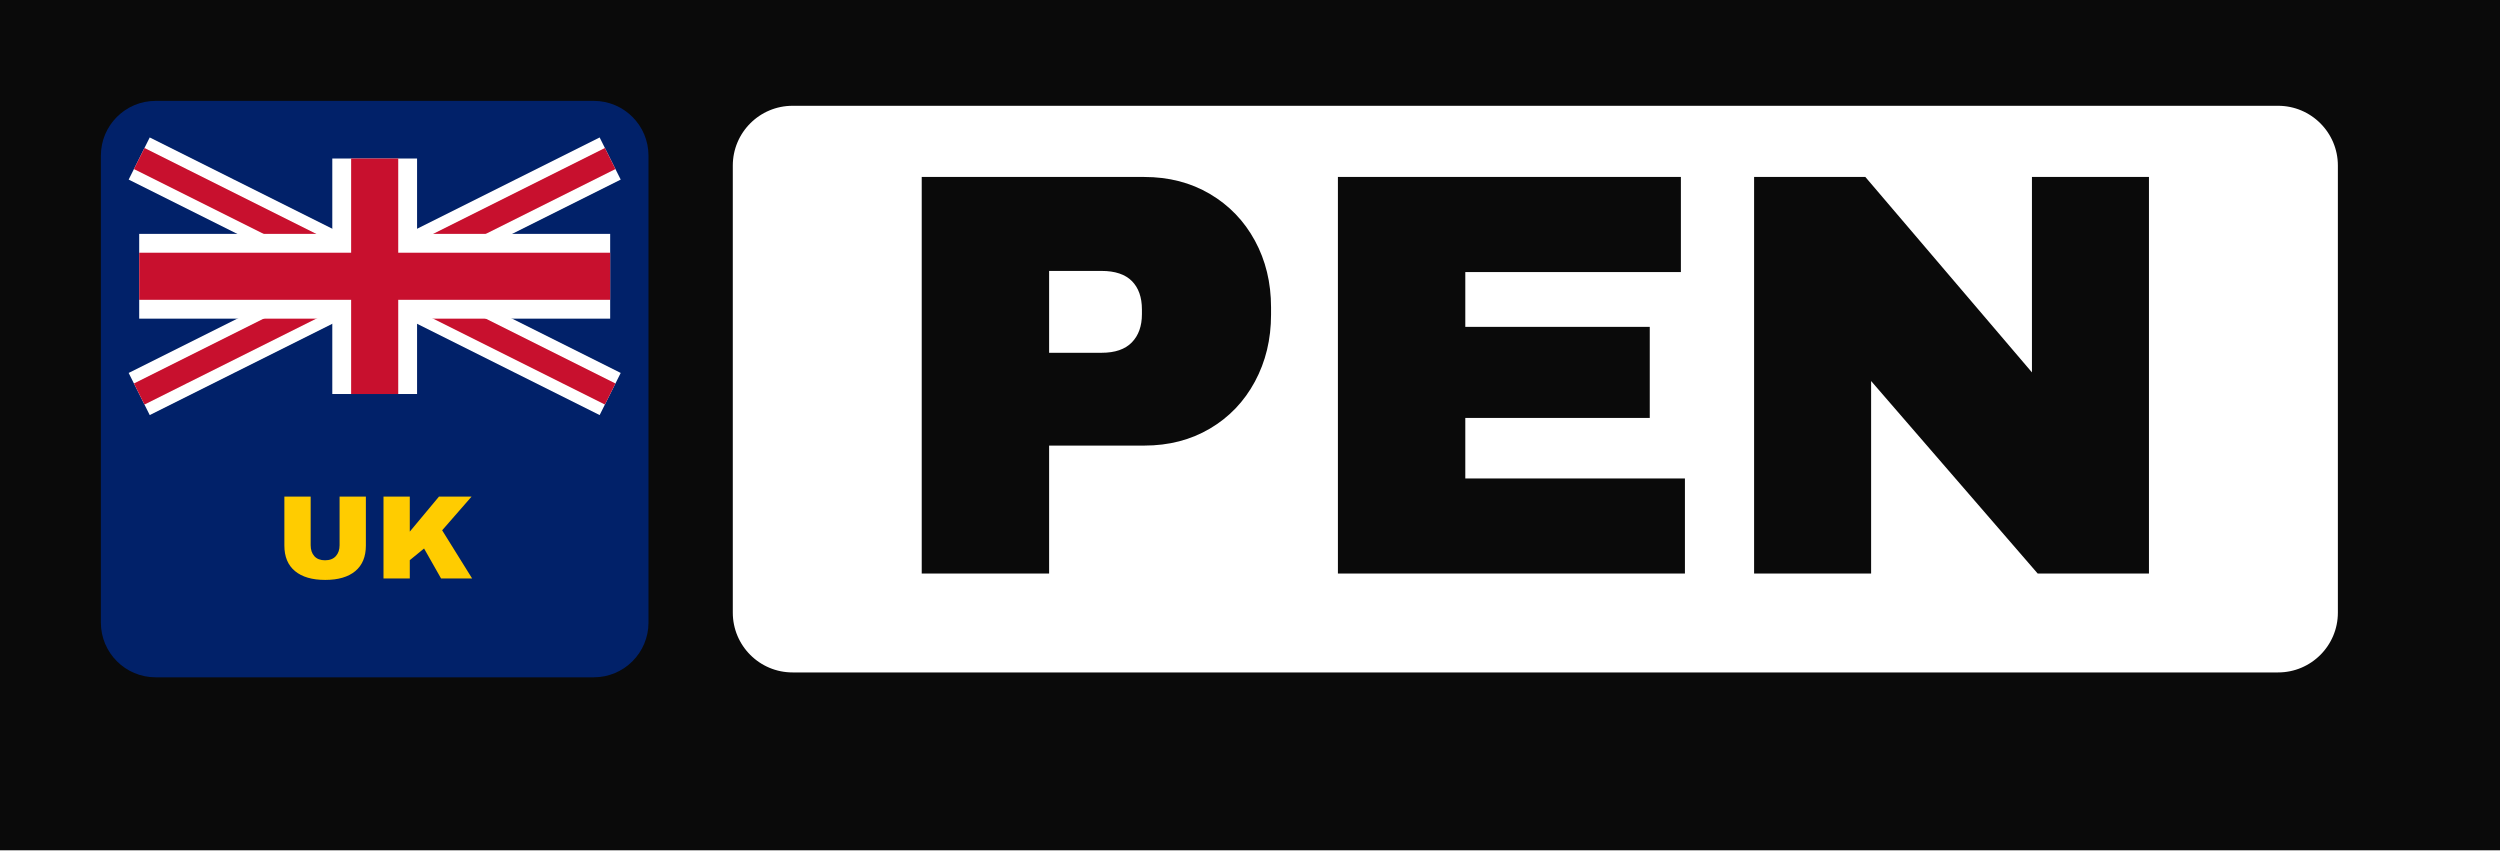
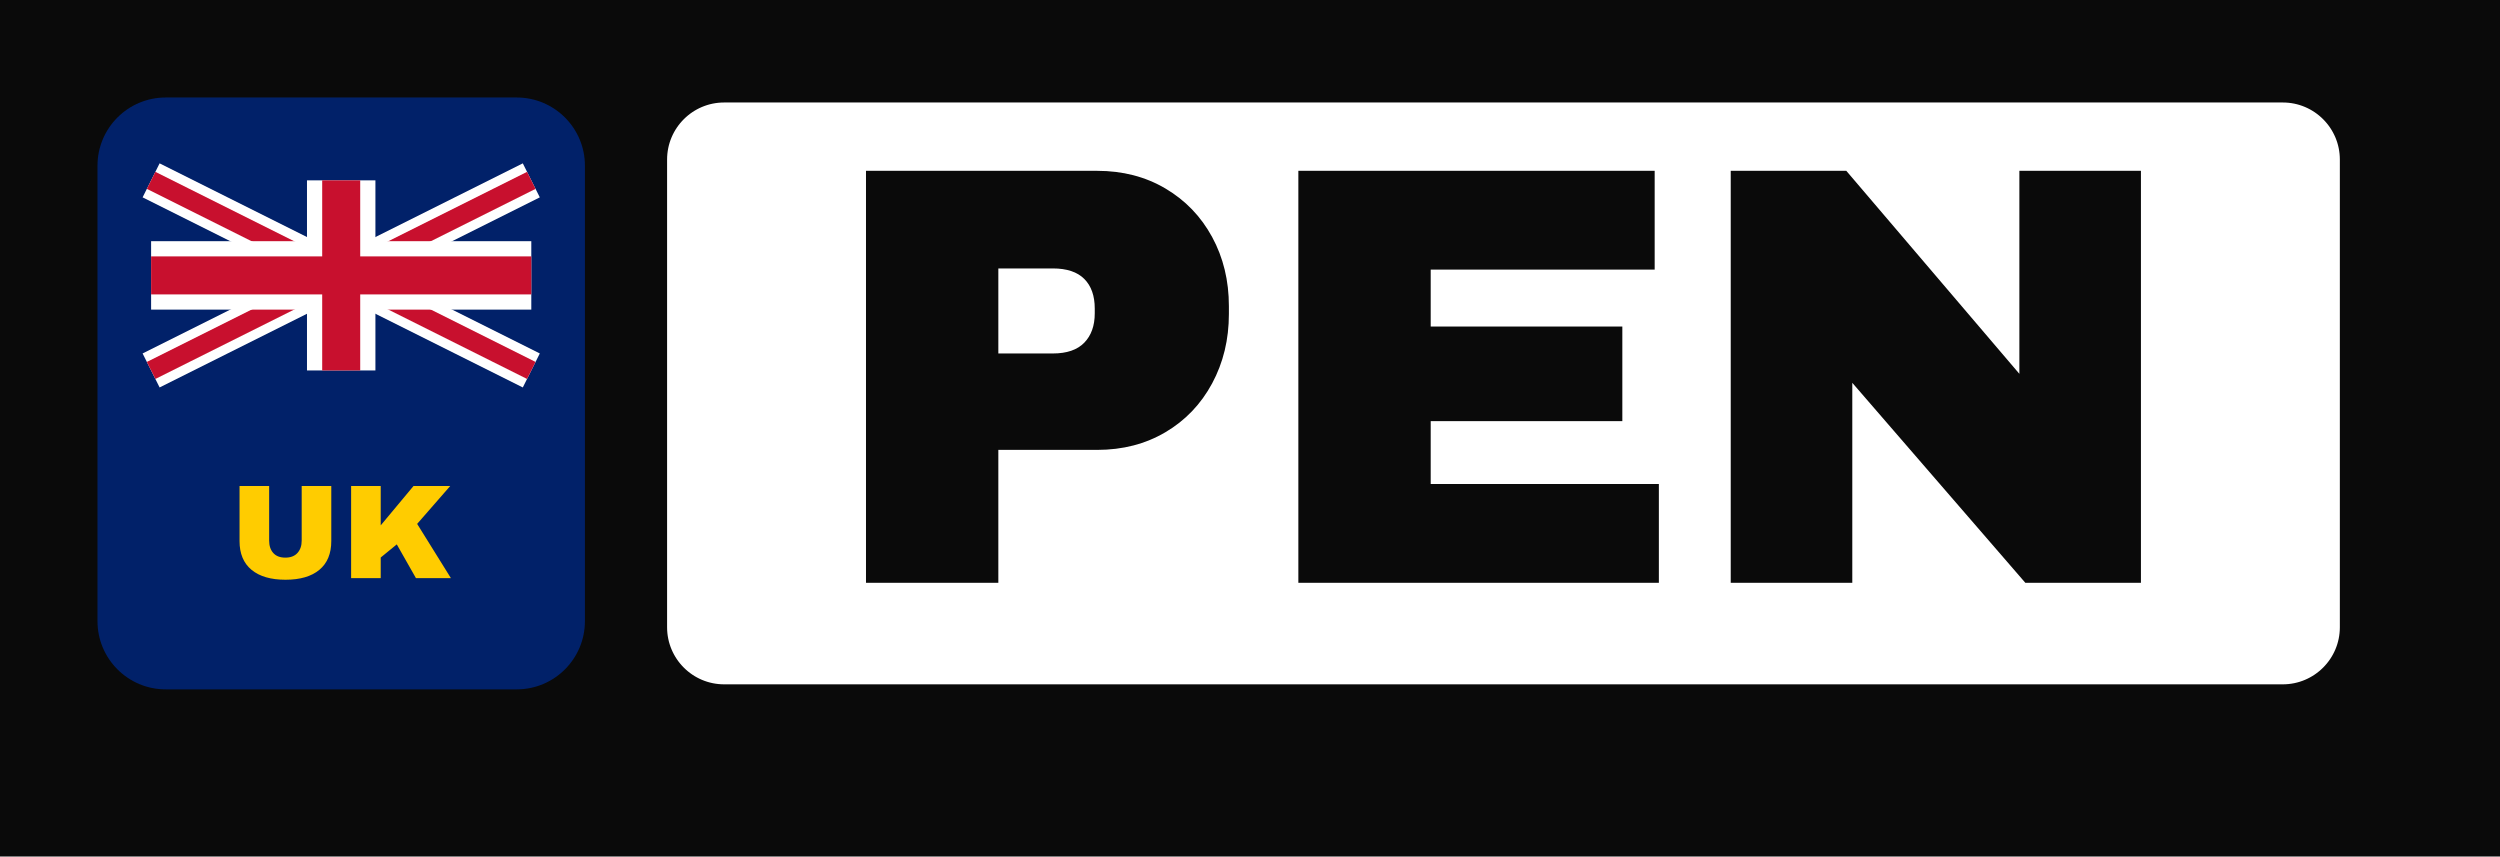
- <svg xmlns="http://www.w3.org/2000/svg" viewBox="0 0 763.31 259.60" role="img" aria-label="PaintMatchPen">
+ <svg xmlns="http://www.w3.org/2000/svg" viewBox="0 0 789.85 270.60" role="img" aria-label="PaintMatchPen">
  <rect width="100%" height="100%" fill="#0A0A0A" />
-   <rect x="30.80" y="30.80" width="167.20" height="176.00" rx="16.72" ry="16.72" fill="#012169" />
-   <line x1="42.50" y1="48.40" x2="186.30" y2="120.30" stroke="#FFF" stroke-width="14.38" />
-   <line x1="186.30" y1="48.40" x2="42.50" y2="120.30" stroke="#FFF" stroke-width="14.38" />
-   <line x1="42.50" y1="48.40" x2="186.30" y2="120.30" stroke="#C8102E" stroke-width="7.19" />
-   <line x1="186.30" y1="48.40" x2="42.50" y2="120.30" stroke="#C8102E" stroke-width="7.19" />
-   <line x1="114.40" y1="48.40" x2="114.40" y2="120.30" stroke="#FFF" stroke-width="25.88" />
-   <line x1="42.50" y1="84.35" x2="186.30" y2="84.35" stroke="#FFF" stroke-width="25.88" />
-   <line x1="114.40" y1="48.40" x2="114.40" y2="120.30" stroke="#C8102E" stroke-width="14.38" />
-   <line x1="42.50" y1="84.35" x2="186.30" y2="84.35" stroke="#C8102E" stroke-width="14.38" />
-   <path d="M99.286 177.063Q93.328 177.063 90.076 174.375Q86.824 171.686 86.824 166.564V151.631H94.854V166.455Q94.854 168.562 95.98 169.815Q97.106 171.069 99.25 171.069Q101.393 171.069 102.538 169.797Q103.682 168.525 103.682 166.455V151.631H111.711V166.564Q111.711 171.686 108.478 174.375Q105.244 177.063 99.286 177.063Z M134.019 151.631H143.974L135 161.913L144.156 176.627H134.673L129.478 167.472L125.118 171.032V176.627H117.089V151.631H125.118V162.313Z" fill="#FFCC00" />
-   <rect x="220.00" y="28.56" width="497.55" height="180.49" rx="22.0" ry="22.0" fill="#FFF" stroke="#0A0A0A" stroke-width="7.48" />
-   <path d="M388.08 93.808V96.096Q388.08 107.36 383.152 116.512Q378.224 125.664 369.424 130.856Q360.624 136.048 349.36 136.048H320.32V175.12H281.424V54.032H349.36Q360.624 54.032 369.424 59.224Q378.224 64.416 383.152 73.48Q388.08 82.544 388.08 93.808ZM320.32 107.712H336.336Q342.496 107.712 345.576 104.544Q348.656 101.376 348.656 95.92V94.512Q348.656 88.88 345.576 85.8Q342.496 82.72 336.336 82.72H320.32Z M408.496 54.032H513.216V83.072H447.392V99.792H503.712V127.6H447.392V146.08H514.448V175.12H408.496Z M622.16 175.12 571.296 116.336V175.12H535.568V54.032H569.536L620.4 113.696V54.032H656.128V175.12Z" fill="#0A0A0A" />
+   <rect x="30.80" y="30.80" width="154.00" height="187.00" rx="21.56" ry="21.56" fill="#012169" />
+   <line x1="47.74" y1="56.98" x2="167.86" y2="117.04" stroke="#FFF" stroke-width="12.01" />
+   <line x1="167.86" y1="56.98" x2="47.74" y2="117.04" stroke="#FFF" stroke-width="12.01" />
+   <line x1="47.74" y1="56.98" x2="167.86" y2="117.04" stroke="#C8102E" stroke-width="6.01" />
+   <line x1="167.86" y1="56.98" x2="47.74" y2="117.04" stroke="#C8102E" stroke-width="6.01" />
+   <line x1="107.80" y1="56.98" x2="107.80" y2="117.04" stroke="#FFF" stroke-width="21.62" />
+   <line x1="47.74" y1="87.01" x2="167.86" y2="87.01" stroke="#FFF" stroke-width="21.62" />
+   <line x1="107.80" y1="56.98" x2="107.80" y2="117.04" stroke="#C8102E" stroke-width="12.01" />
+   <line x1="47.74" y1="87.01" x2="167.86" y2="87.01" stroke="#C8102E" stroke-width="12.01" />
+   <path d="M90.195 183.163Q83.255 183.163 79.467 180.031Q75.68 176.9 75.68 170.932V153.539H85.032V170.806Q85.032 173.26 86.344 174.72Q87.656 176.18 90.153 176.18Q92.65 176.18 93.983 174.699Q95.316 173.218 95.316 170.806V153.539H104.668V170.932Q104.668 176.9 100.902 180.031Q97.136 183.163 90.195 183.163Z M130.652 153.539H142.248L131.795 165.516L142.459 182.655H131.414L125.362 171.99L120.284 176.138V182.655H110.932V153.539H120.284V165.981Z" fill="#FFCC00" />
+   <rect x="206.80" y="28.42" width="536.41" height="191.75" rx="22.0" ry="22.0" fill="#FFF" stroke="#0A0A0A" stroke-width="7.92" />
+   <path d="M388.256 96.73V99.189Q388.256 111.298 382.958 121.136Q377.661 130.975 368.201 136.556Q358.741 142.138 346.632 142.138H315.414V184.14H273.601V53.97H346.632Q358.741 53.97 368.201 59.552Q377.661 65.133 382.958 74.877Q388.256 84.621 388.256 96.73ZM315.414 111.676H332.631Q339.253 111.676 342.564 108.271Q345.875 104.865 345.875 99V97.486Q345.875 91.432 342.564 88.121Q339.253 84.81 332.631 84.81H315.414Z M410.203 53.97H522.777V85.188H452.016V103.162H512.56V133.056H452.016V152.922H524.102V184.14H410.203Z M639.892 184.14 585.213 120.947V184.14H546.806V53.97H583.321L638.0 118.109V53.97H676.408V184.14Z" fill="#0A0A0A" />
</svg>
